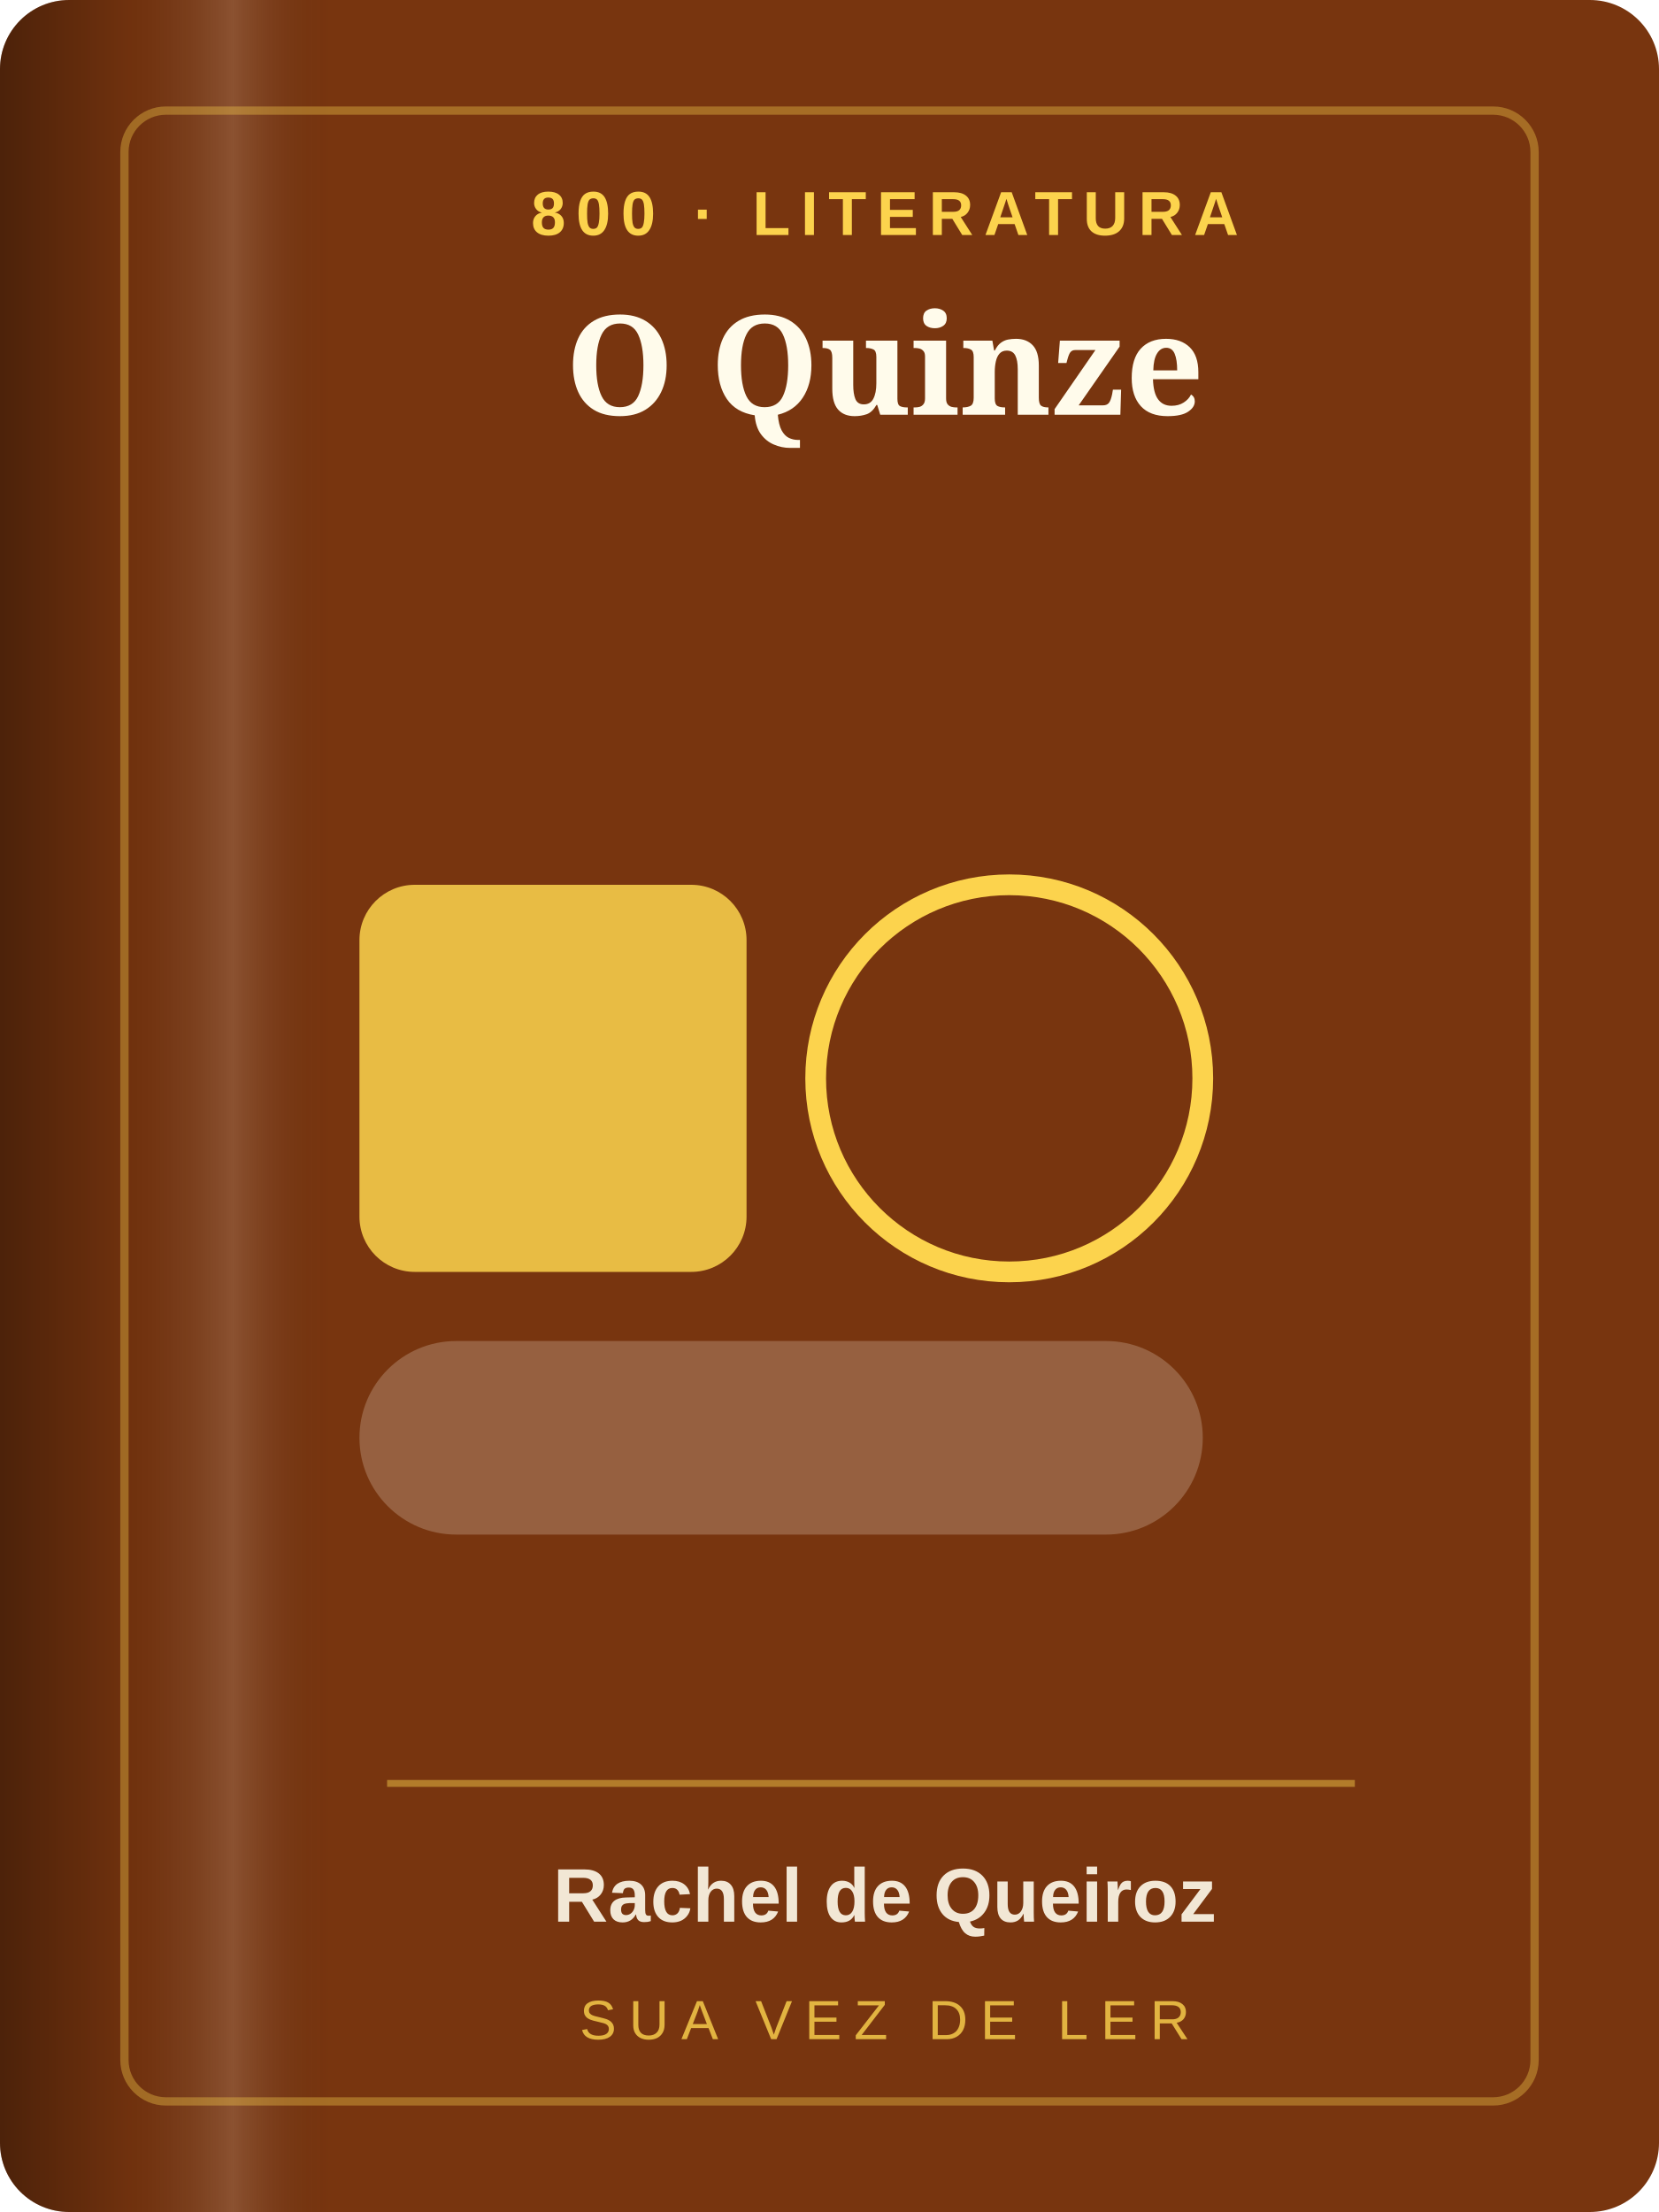
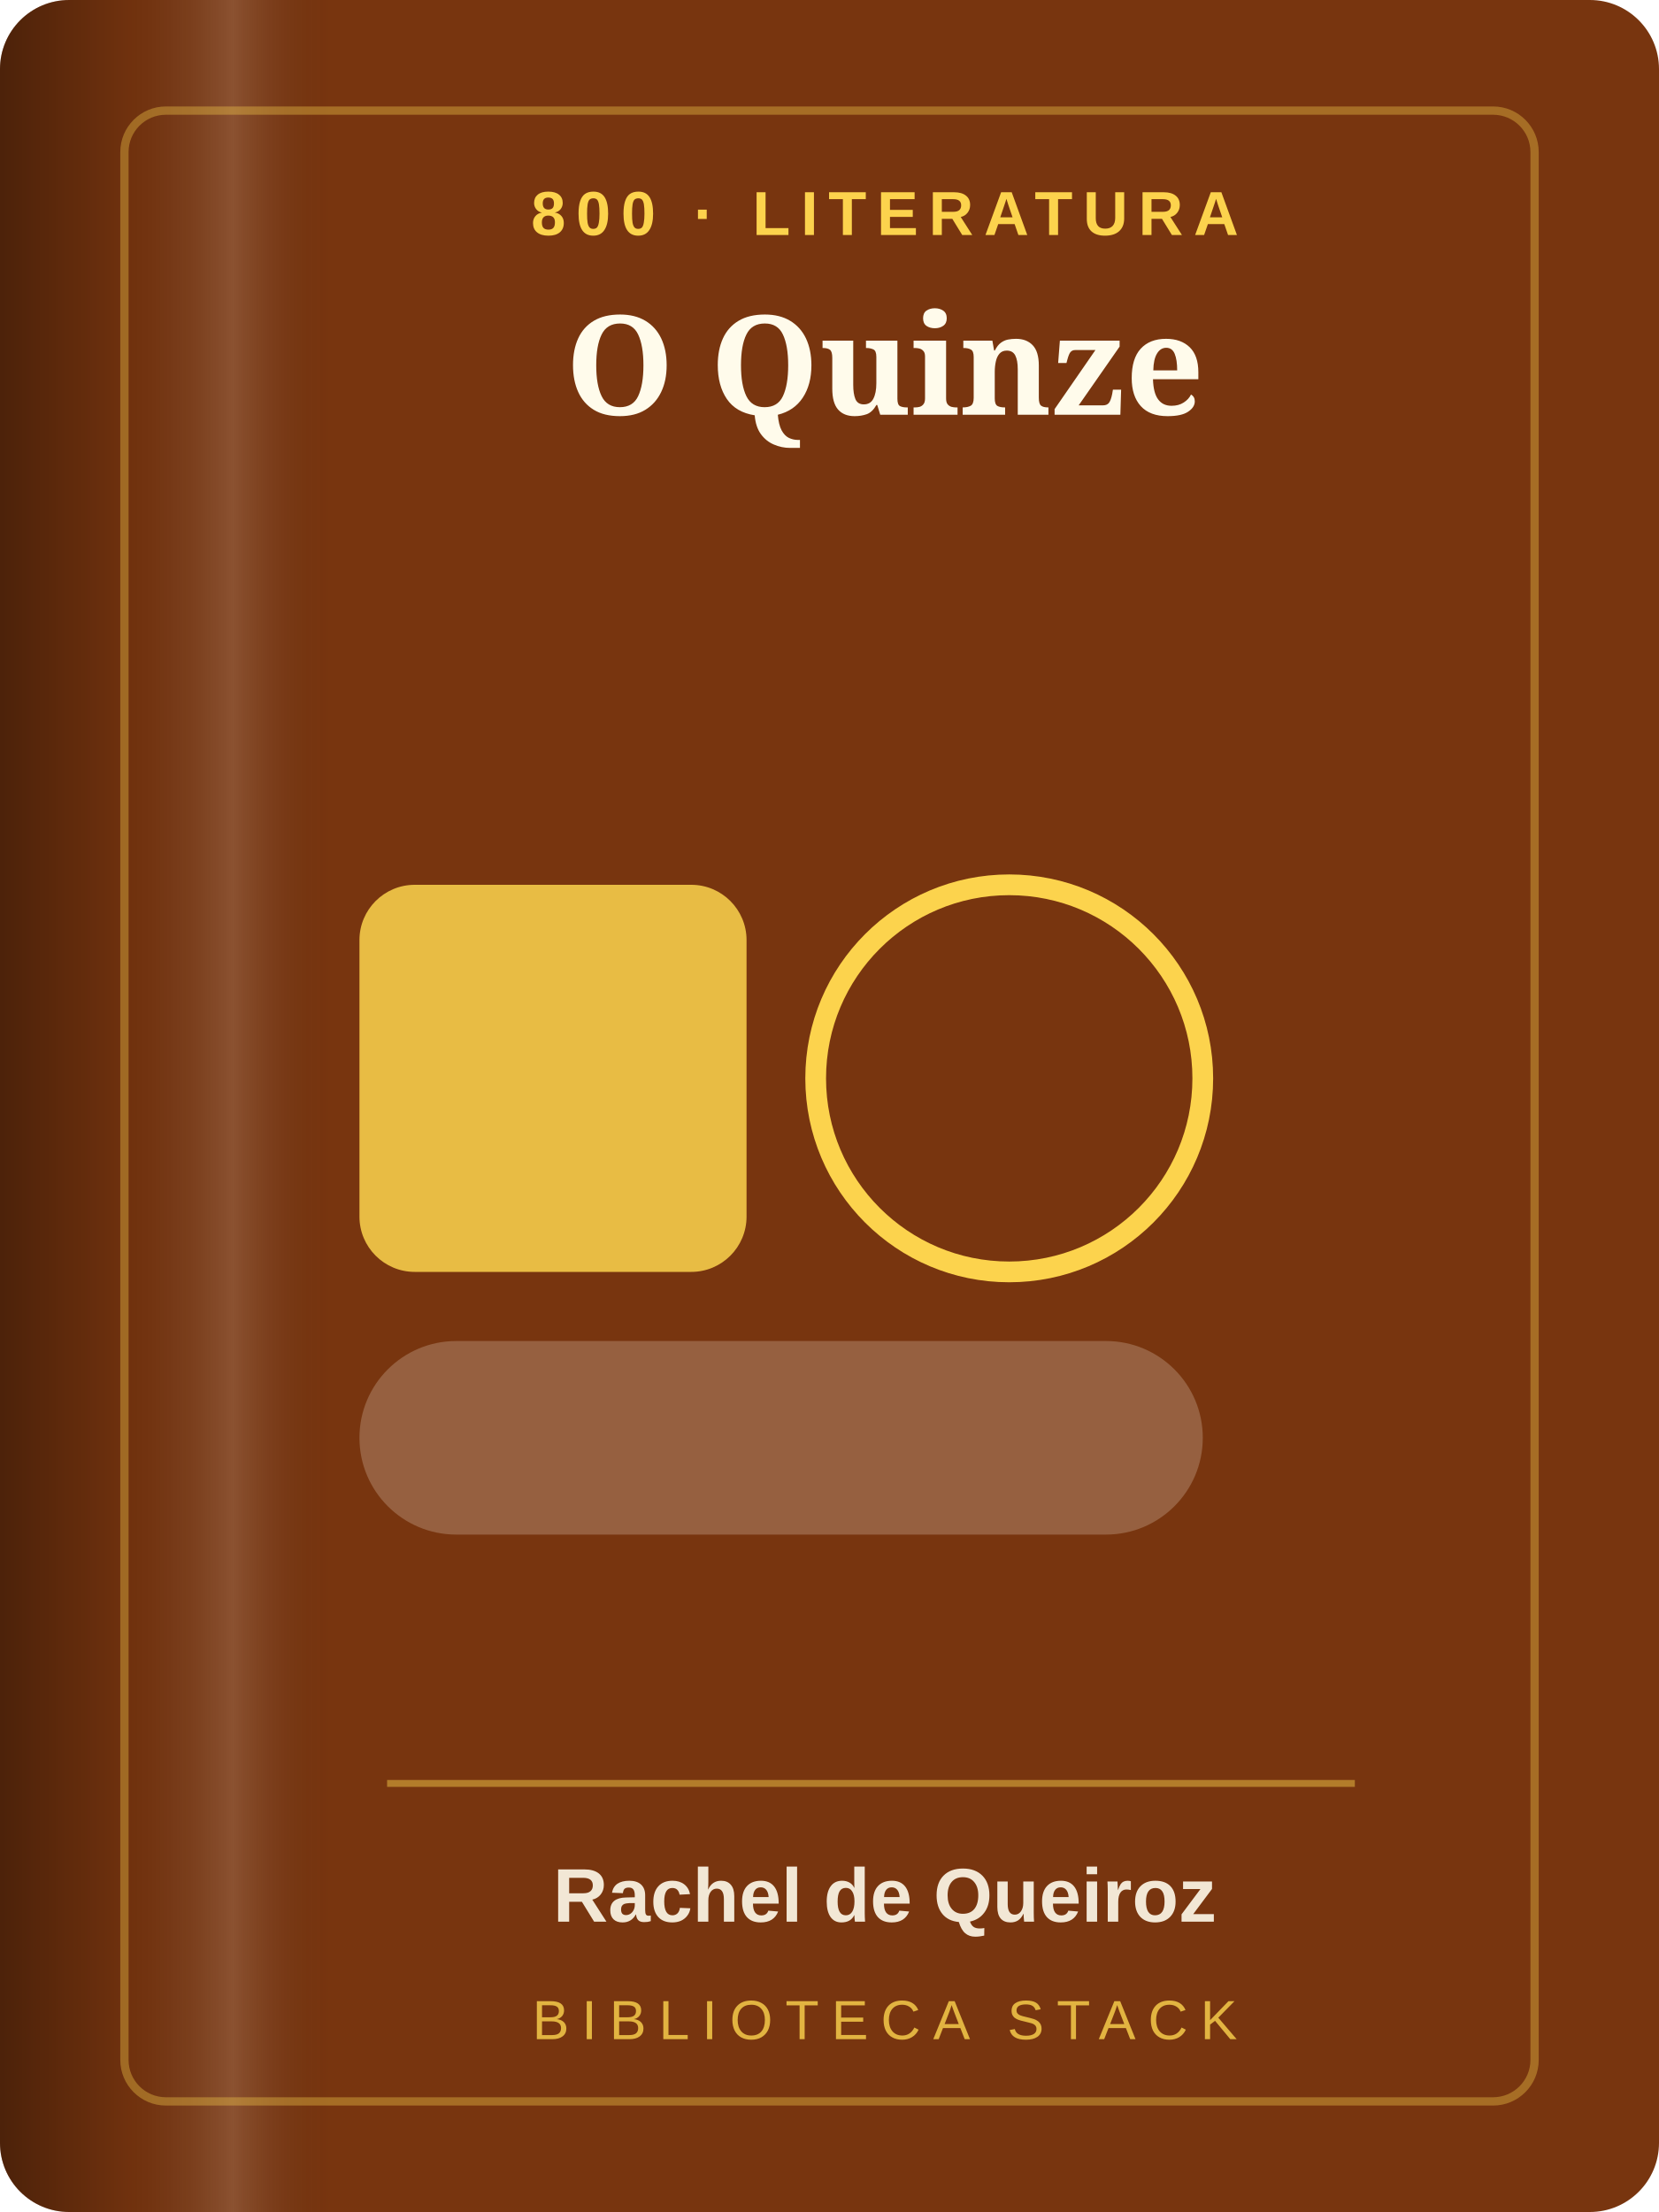
<svg xmlns="http://www.w3.org/2000/svg" viewBox="0 0 240 320" width="240" height="320">
  <defs>
    <linearGradient id="spine7" x1="0" y1="0" x2="1" y2="0">
      <stop offset="0%" stop-color="#000000" stop-opacity="0.36" />
      <stop offset="8%" stop-color="#000000" stop-opacity="0.06" />
      <stop offset="14%" stop-color="#FFFFFF" stop-opacity="0.14" />
      <stop offset="20%" stop-color="#000000" stop-opacity="0" />
    </linearGradient>
  </defs>
  <rect width="240" height="320" rx="10" fill="#78350F" />
  <rect width="240" height="320" rx="10" fill="url(#spine7)" />
  <rect x="18" y="16" width="204" height="288" rx="6" fill="none" stroke="#FCD34D" stroke-opacity="0.35" stroke-width="1.2" />
  <text x="128" y="34" text-anchor="middle" font-family="Arial, sans-serif" font-size="9" font-weight="700" letter-spacing="1.5" fill="#FCD34D">800 · LITERATURA</text>
  <text x="128" y="60" text-anchor="middle" font-family="Georgia, serif" font-weight="700" font-size="20" fill="#FFFBEB">O Quinze</text>
  <rect x="52" y="128" width="56" height="56" rx="8" fill="#FCD34D" opacity="0.85" />
  <rect x="118" y="128" width="56" height="56" rx="28" fill="none" stroke="#FCD34D" stroke-width="3" />
  <rect x="52" y="194" width="122" height="28" rx="14" fill="#FFFBEB" opacity="0.22" />
  <line x1="56" y1="258" x2="196" y2="258" stroke="#FCD34D" stroke-opacity="0.45" stroke-width="1" />
  <text x="128" y="278" text-anchor="middle" font-family="Arial, sans-serif" font-size="11" font-weight="600" fill="#FFFBEB" opacity="0.9">Rachel de Queiroz</text>
-   <text x="128" y="295" text-anchor="middle" font-family="Arial, sans-serif" font-size="8" letter-spacing="1.8" fill="#FCD34D" opacity="0.8">SUA VEZ DE LER</text>
+   <text x="128" y="295" text-anchor="middle" font-family="Arial, sans-serif" font-size="8" letter-spacing="1.8" fill="#FCD34D" opacity="0.8">BIBLIOTECA STACK</text>
</svg>
